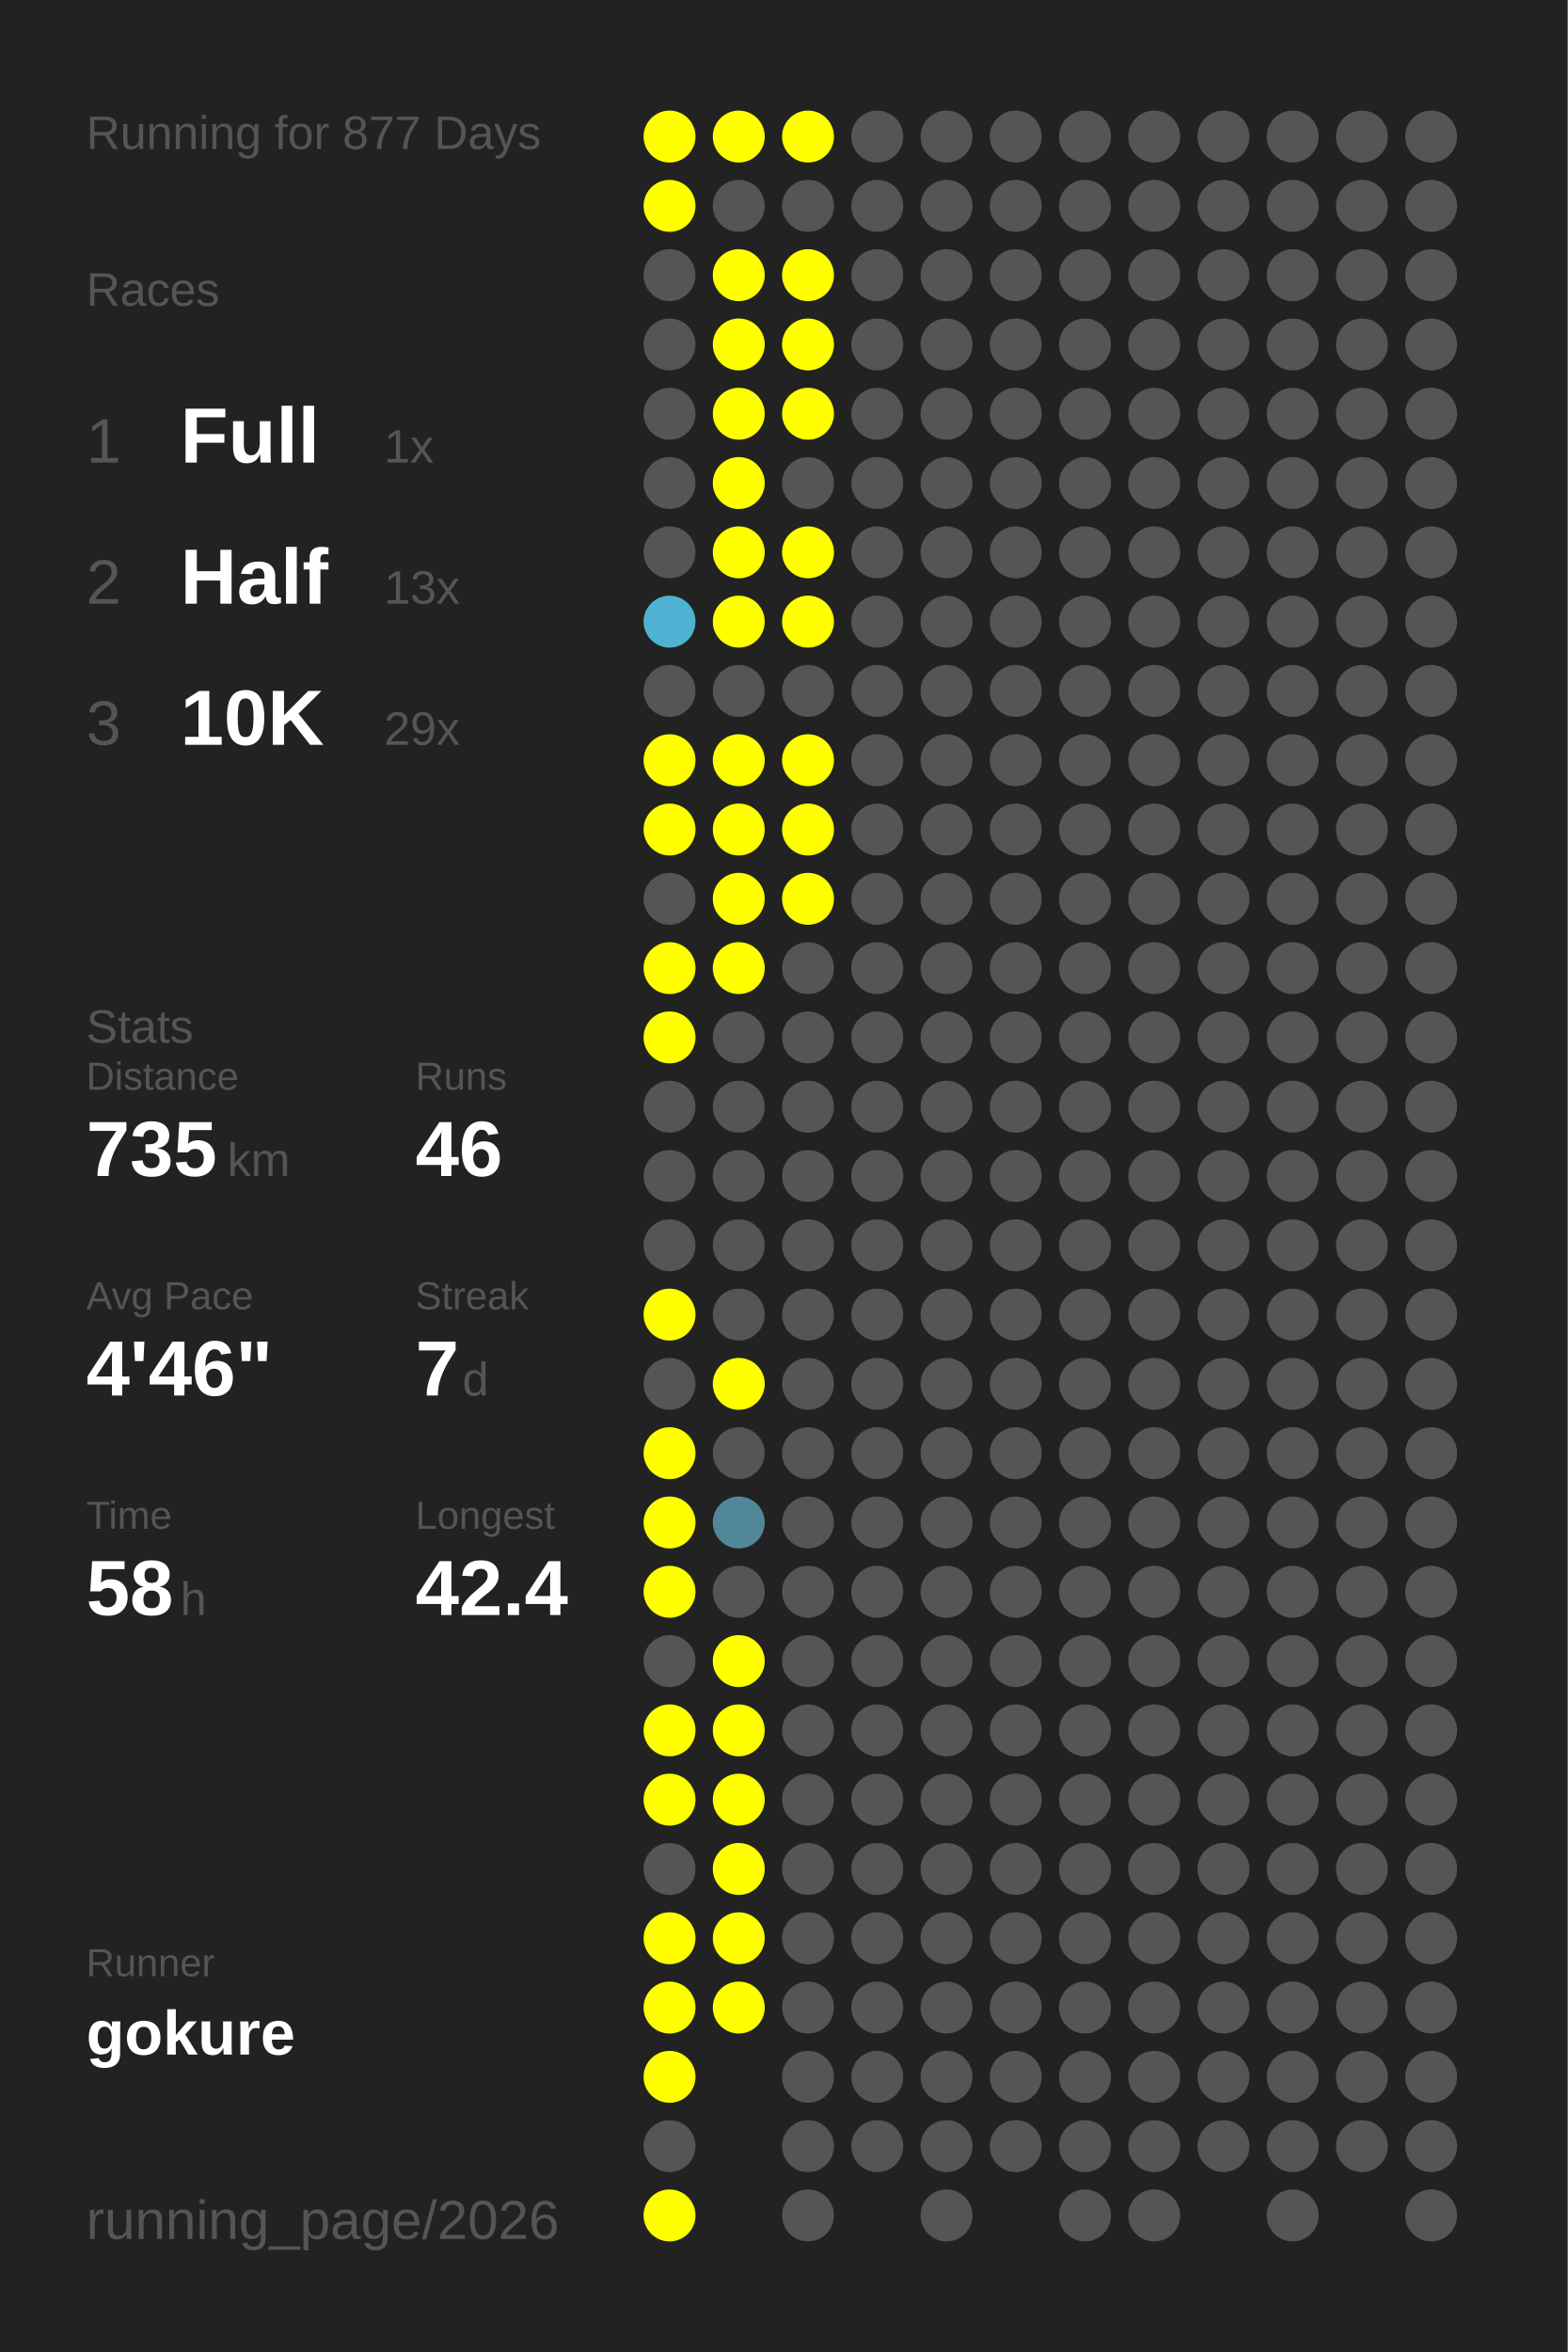
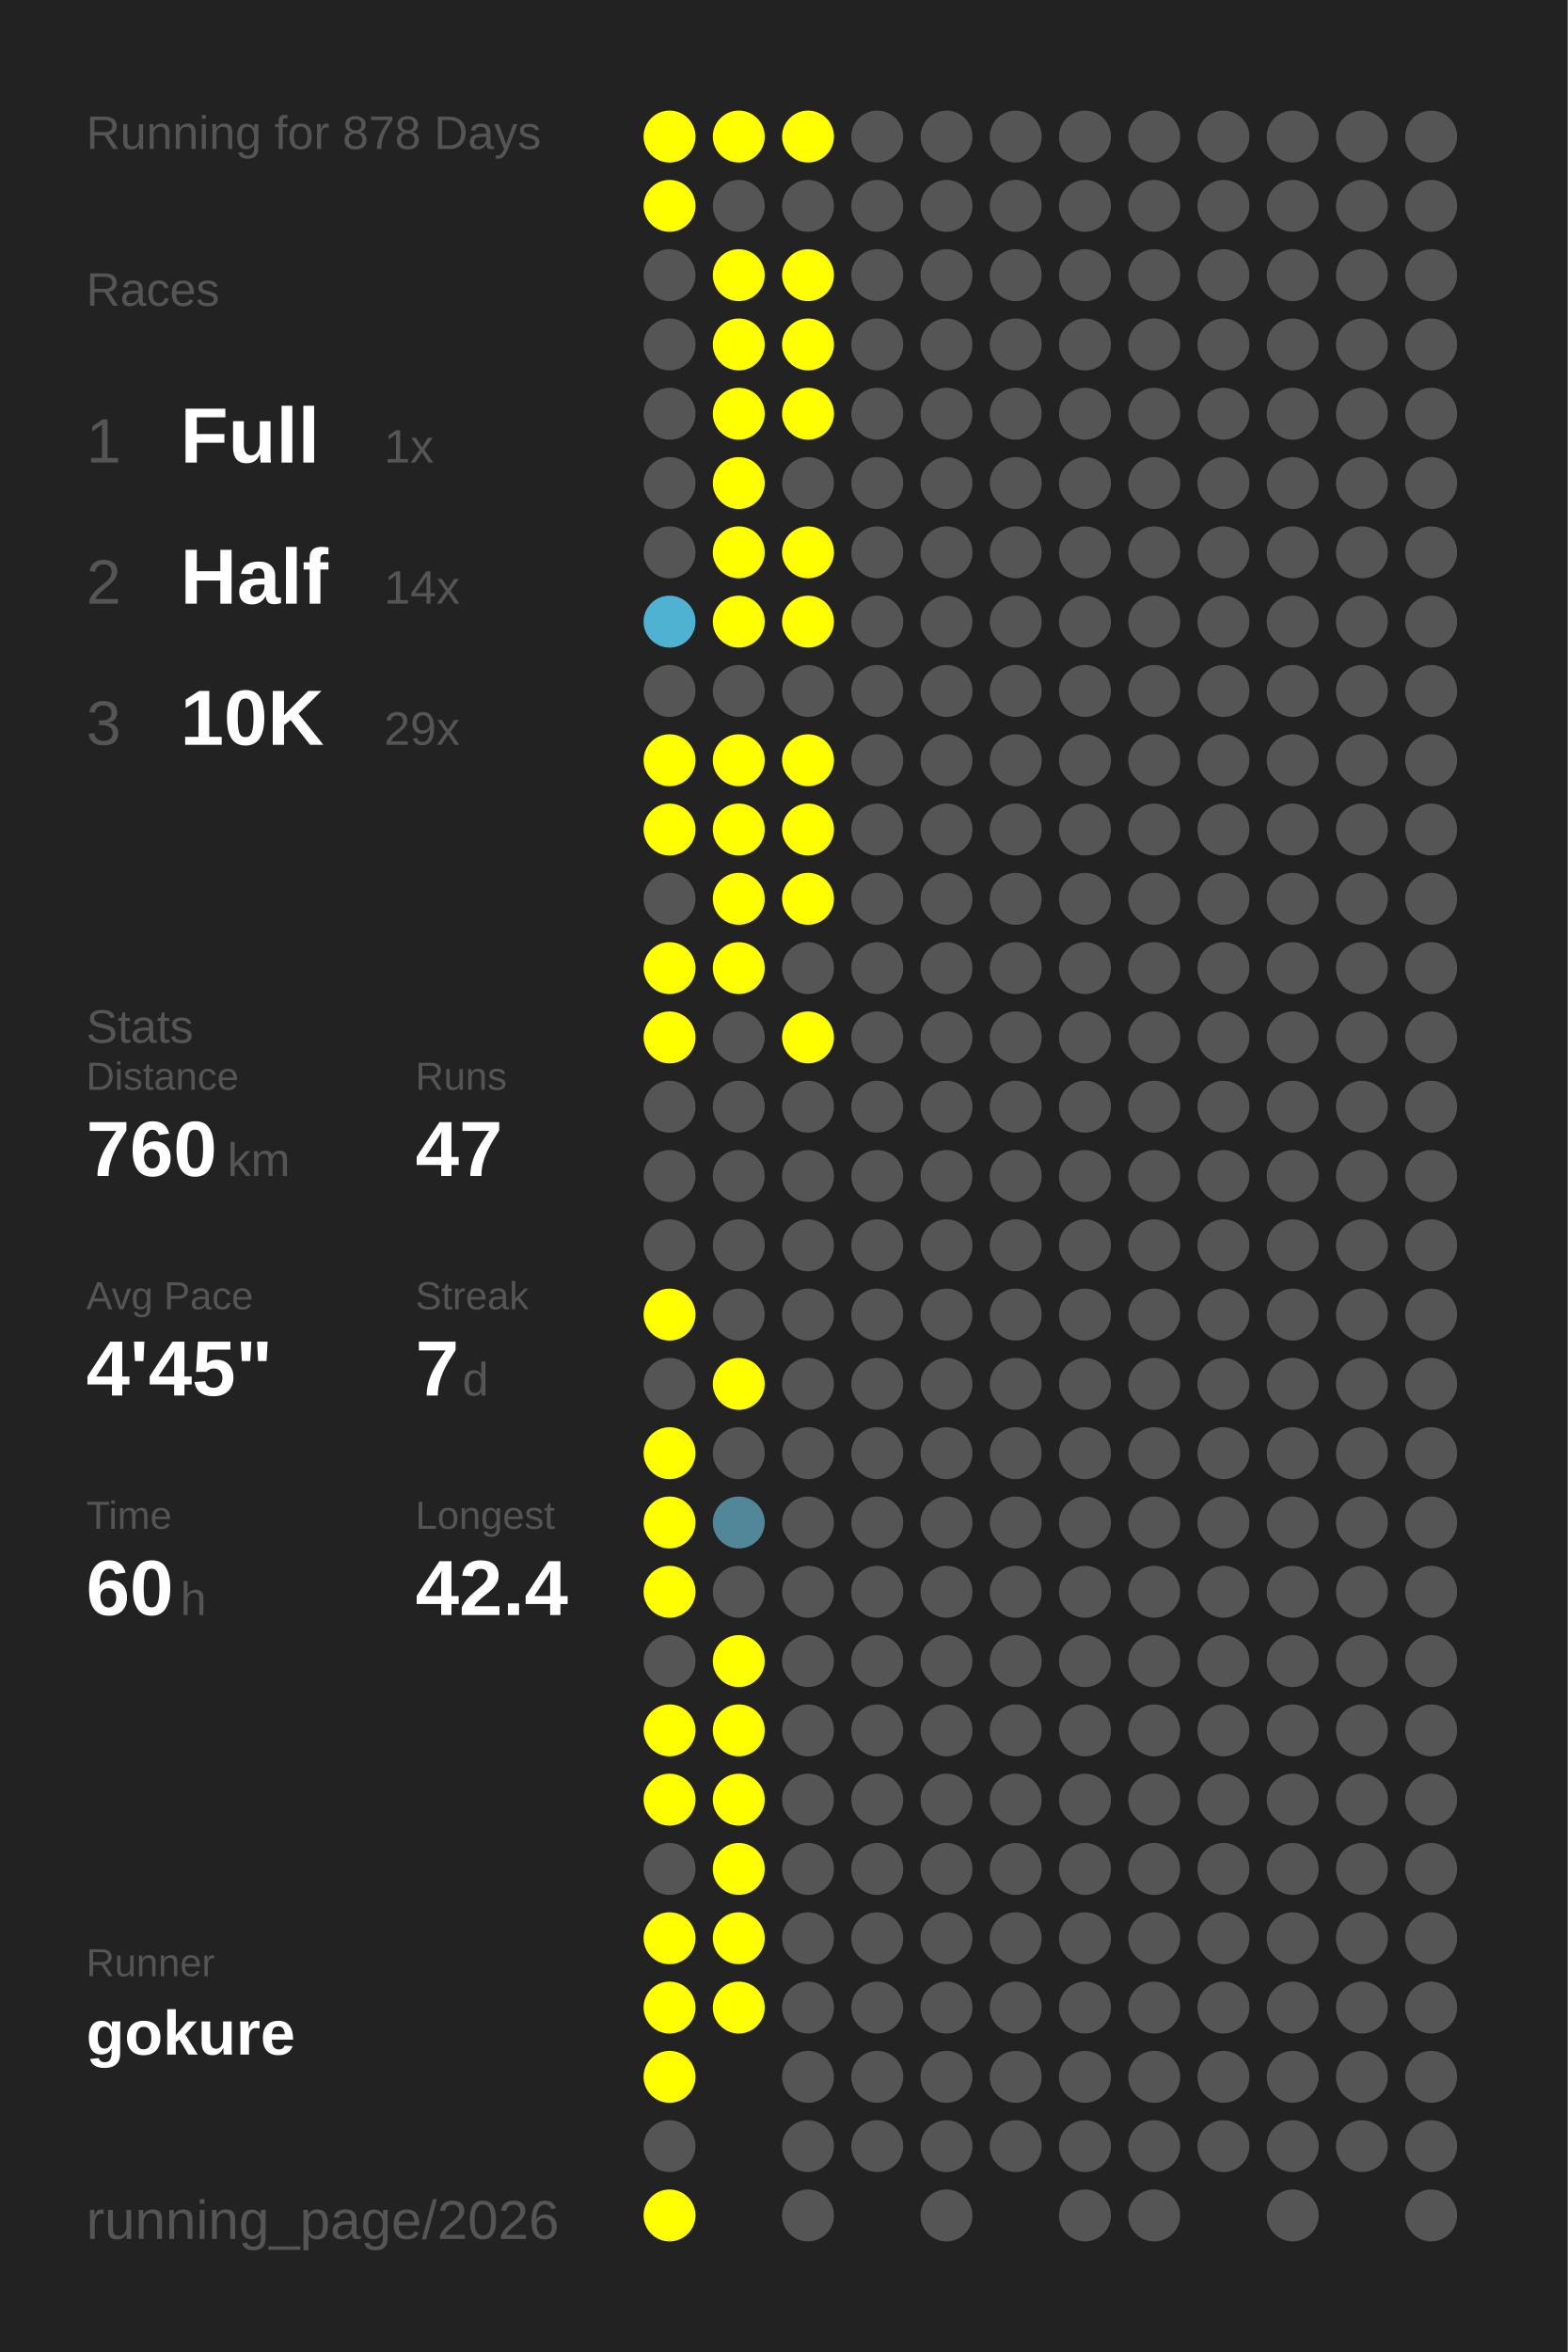
<svg xmlns="http://www.w3.org/2000/svg" baseProfile="full" height="300mm" version="1.1" viewBox="0,0,200,300" width="200mm">
  <defs />
  <rect fill="#222222" height="300" width="200" x="0" y="0" />
-   <text fill="#555555" style="font-size:6px; font-family:Arial;" x="11" y="19">Running for 877 Days</text>
+   <text fill="#555555" style="font-size:6px; font-family:Arial;" x="11" y="19">Running for 878 Days</text>
  <text fill="#555555" style="font-size:6px; font-family:Arial;" x="11" y="39">Races</text>
  <text fill="#555555" style="font-size:8px; font-family:Arial;" x="11" y="59">1</text>
  <text fill="#FFFFFF" style="font-size:10px; font-family:Arial; font-weight:bold;" x="23" y="59">Full</text>
  <text fill="#555555" style="font-size:6px; font-family:Arial;" x="49" y="59">1x</text>
  <text fill="#555555" style="font-size:8px; font-family:Arial;" x="11" y="77">2</text>
  <text fill="#FFFFFF" style="font-size:10px; font-family:Arial; font-weight:bold;" x="23" y="77">Half</text>
-   <text fill="#555555" style="font-size:6px; font-family:Arial;" x="49" y="77">13x</text>
+   <text fill="#555555" style="font-size:6px; font-family:Arial;" x="49" y="77">14x</text>
  <text fill="#555555" style="font-size:8px; font-family:Arial;" x="11" y="95">3</text>
  <text fill="#FFFFFF" style="font-size:10px; font-family:Arial; font-weight:bold;" x="23" y="95">10K</text>
  <text fill="#555555" style="font-size:6px; font-family:Arial;" x="49" y="95">29x</text>
  <text fill="#555555" style="font-size:6px; font-family:Arial;" x="11" y="133">Stats</text>
  <text fill="#555555" style="font-size:5px; font-family:Arial;" x="11" y="139">Distance</text>
-   <text fill="#FFFFFF" style="font-size:10px; font-family:Arial; font-weight:bold;" x="11" y="150">735</text>
+   <text fill="#FFFFFF" style="font-size:10px; font-family:Arial; font-weight:bold;" x="11" y="150">760</text>
  <text fill="#555555" style="font-size:6px; font-family:Arial;" x="29" y="150">km</text>
  <text fill="#555555" style="font-size:5px; font-family:Arial;" x="53" y="139">Runs</text>
-   <text fill="#FFFFFF" style="font-size:10px; font-family:Arial; font-weight:bold;" x="53" y="150">46</text>
+   <text fill="#FFFFFF" style="font-size:10px; font-family:Arial; font-weight:bold;" x="53" y="150">47</text>
  <text fill="#555555" style="font-size:5px; font-family:Arial;" x="11" y="167">Avg Pace</text>
-   <text fill="#FFFFFF" style="font-size:10px; font-family:Arial; font-weight:bold;" x="11" y="178">4'46"</text>
+   <text fill="#FFFFFF" style="font-size:10px; font-family:Arial; font-weight:bold;" x="11" y="178">4'45"</text>
  <text fill="#555555" style="font-size:5px; font-family:Arial;" x="53" y="167">Streak</text>
  <text fill="#FFFFFF" style="font-size:10px; font-family:Arial; font-weight:bold;" x="53" y="178">7</text>
  <text fill="#555555" style="font-size:6px; font-family:Arial;" x="59" y="178">d</text>
  <text fill="#555555" style="font-size:5px; font-family:Arial;" x="11" y="195">Time</text>
-   <text fill="#FFFFFF" style="font-size:10px; font-family:Arial; font-weight:bold;" x="11" y="206">58</text>
+   <text fill="#FFFFFF" style="font-size:10px; font-family:Arial; font-weight:bold;" x="11" y="206">60</text>
  <text fill="#555555" style="font-size:6px; font-family:Arial;" x="23" y="206">h</text>
  <text fill="#555555" style="font-size:5px; font-family:Arial;" x="53" y="195">Longest</text>
  <text fill="#FFFFFF" style="font-size:10px; font-family:Arial; font-weight:bold;" x="53" y="206">42.4</text>
  <text fill="#555555" style="font-size:5px; font-family:Arial;" x="11" y="252.065">Runner</text>
  <text fill="#FFFFFF" style="font-size:8px; font-family:Arial; font-weight:bold;" x="11" y="262.065">gokure</text>
  <text fill="#555555" style="font-size:7px; font-family:Arial;" x="11" y="285.581">running_page/2026</text>
  <circle cx="85.417" cy="17.419" fill="#FFFF00" r="3.312" />
  <circle cx="85.417" cy="26.258" fill="#FFFF00" r="3.312" />
  <circle cx="85.417" cy="35.097" fill="#555555" r="3.312" />
  <circle cx="85.417" cy="43.935" fill="#555555" r="3.312" />
  <circle cx="85.417" cy="52.774" fill="#555555" r="3.312" />
  <circle cx="85.417" cy="61.613" fill="#555555" r="3.312" />
  <circle cx="85.417" cy="70.452" fill="#555555" r="3.312" />
  <circle cx="85.417" cy="79.29" fill="#4fb2d3" r="3.312" />
  <circle cx="85.417" cy="88.129" fill="#555555" r="3.312" />
  <circle cx="85.417" cy="96.968" fill="#FFFF00" r="3.312" />
  <circle cx="85.417" cy="105.806" fill="#FFFF00" r="3.312" />
  <circle cx="85.417" cy="114.645" fill="#555555" r="3.312" />
  <circle cx="85.417" cy="123.484" fill="#FFFF00" r="3.312" />
  <circle cx="85.417" cy="132.323" fill="#FFFF00" r="3.312" />
  <circle cx="85.417" cy="141.161" fill="#555555" r="3.312" />
  <circle cx="85.417" cy="150" fill="#555555" r="3.312" />
  <circle cx="85.417" cy="158.839" fill="#555555" r="3.312" />
  <circle cx="85.417" cy="167.677" fill="#FFFF00" r="3.312" />
  <circle cx="85.417" cy="176.516" fill="#555555" r="3.312" />
  <circle cx="85.417" cy="185.355" fill="#FFFF00" r="3.312" />
  <circle cx="85.417" cy="194.194" fill="#FFFF00" r="3.312" />
  <circle cx="85.417" cy="203.032" fill="#FFFF00" r="3.312" />
  <circle cx="85.417" cy="211.871" fill="#555555" r="3.312" />
  <circle cx="85.417" cy="220.71" fill="#FFFF00" r="3.312" />
  <circle cx="85.417" cy="229.548" fill="#FFFF00" r="3.312" />
  <circle cx="85.417" cy="238.387" fill="#555555" r="3.312" />
  <circle cx="85.417" cy="247.226" fill="#FFFF00" r="3.312" />
  <circle cx="85.417" cy="256.065" fill="#FFFF00" r="3.312" />
  <circle cx="85.417" cy="264.903" fill="#FFFF00" r="3.312" />
  <circle cx="85.417" cy="273.742" fill="#555555" r="3.312" />
  <circle cx="85.417" cy="282.581" fill="#FFFF00" r="3.312" />
  <circle cx="94.25" cy="17.419" fill="#FFFF00" r="3.312" />
  <circle cx="94.25" cy="26.258" fill="#555555" r="3.312" />
  <circle cx="94.25" cy="35.097" fill="#FFFF00" r="3.312" />
  <circle cx="94.25" cy="43.935" fill="#FFFF00" r="3.312" />
  <circle cx="94.25" cy="52.774" fill="#FFFF00" r="3.312" />
  <circle cx="94.25" cy="61.613" fill="#FFFF00" r="3.312" />
  <circle cx="94.25" cy="70.452" fill="#FFFF00" r="3.312" />
  <circle cx="94.25" cy="79.29" fill="#FFFF00" r="3.312" />
  <circle cx="94.25" cy="88.129" fill="#555555" r="3.312" />
  <circle cx="94.25" cy="96.968" fill="#FFFF00" r="3.312" />
  <circle cx="94.25" cy="105.806" fill="#FFFF00" r="3.312" />
  <circle cx="94.25" cy="114.645" fill="#FFFF00" r="3.312" />
  <circle cx="94.25" cy="123.484" fill="#FFFF00" r="3.312" />
  <circle cx="94.25" cy="132.323" fill="#555555" r="3.312" />
  <circle cx="94.25" cy="141.161" fill="#555555" r="3.312" />
  <circle cx="94.25" cy="150" fill="#555555" r="3.312" />
  <circle cx="94.25" cy="158.839" fill="#555555" r="3.312" />
  <circle cx="94.25" cy="167.677" fill="#555555" r="3.312" />
  <circle cx="94.25" cy="176.516" fill="#FFFF00" r="3.312" />
  <circle cx="94.25" cy="185.355" fill="#555555" r="3.312" />
  <circle cx="94.25" cy="194.194" fill="#518799" r="3.312" />
  <circle cx="94.25" cy="203.032" fill="#555555" r="3.312" />
  <circle cx="94.25" cy="211.871" fill="#FFFF00" r="3.312" />
  <circle cx="94.25" cy="220.71" fill="#FFFF00" r="3.312" />
  <circle cx="94.25" cy="229.548" fill="#FFFF00" r="3.312" />
  <circle cx="94.25" cy="238.387" fill="#FFFF00" r="3.312" />
  <circle cx="94.25" cy="247.226" fill="#FFFF00" r="3.312" />
  <circle cx="94.25" cy="256.065" fill="#FFFF00" r="3.312" />
  <circle cx="103.083" cy="17.419" fill="#FFFF00" r="3.312" />
  <circle cx="103.083" cy="26.258" fill="#555555" r="3.312" />
  <circle cx="103.083" cy="35.097" fill="#FFFF00" r="3.312" />
  <circle cx="103.083" cy="43.935" fill="#FFFF00" r="3.312" />
  <circle cx="103.083" cy="52.774" fill="#FFFF00" r="3.312" />
  <circle cx="103.083" cy="61.613" fill="#555555" r="3.312" />
  <circle cx="103.083" cy="70.452" fill="#FFFF00" r="3.312" />
  <circle cx="103.083" cy="79.29" fill="#FFFF00" r="3.312" />
  <circle cx="103.083" cy="88.129" fill="#555555" r="3.312" />
  <circle cx="103.083" cy="96.968" fill="#FFFF00" r="3.312" />
  <circle cx="103.083" cy="105.806" fill="#FFFF00" r="3.312" />
  <circle cx="103.083" cy="114.645" fill="#FFFF00" r="3.312" />
  <circle cx="103.083" cy="123.484" fill="#555555" r="3.312" />
-   <circle cx="103.083" cy="132.323" fill="#555555" r="3.312" />
+   <circle cx="103.083" cy="132.323" fill="#FFFF00" r="3.312" />
  <circle cx="103.083" cy="141.161" fill="#555555" r="3.312" />
  <circle cx="103.083" cy="150" fill="#555555" r="3.312" />
  <circle cx="103.083" cy="158.839" fill="#555555" r="3.312" />
  <circle cx="103.083" cy="167.677" fill="#555555" r="3.312" />
  <circle cx="103.083" cy="176.516" fill="#555555" r="3.312" />
  <circle cx="103.083" cy="185.355" fill="#555555" r="3.312" />
  <circle cx="103.083" cy="194.194" fill="#555555" r="3.312" />
  <circle cx="103.083" cy="203.032" fill="#555555" r="3.312" />
  <circle cx="103.083" cy="211.871" fill="#555555" r="3.312" />
  <circle cx="103.083" cy="220.71" fill="#555555" r="3.312" />
  <circle cx="103.083" cy="229.548" fill="#555555" r="3.312" />
  <circle cx="103.083" cy="238.387" fill="#555555" r="3.312" />
  <circle cx="103.083" cy="247.226" fill="#555555" r="3.312" />
  <circle cx="103.083" cy="256.065" fill="#555555" r="3.312" />
  <circle cx="103.083" cy="264.903" fill="#555555" r="3.312" />
  <circle cx="103.083" cy="273.742" fill="#555555" r="3.312" />
  <circle cx="103.083" cy="282.581" fill="#555555" r="3.312" />
  <circle cx="111.917" cy="17.419" fill="#555555" r="3.312" />
  <circle cx="111.917" cy="26.258" fill="#555555" r="3.312" />
  <circle cx="111.917" cy="35.097" fill="#555555" r="3.312" />
  <circle cx="111.917" cy="43.935" fill="#555555" r="3.312" />
  <circle cx="111.917" cy="52.774" fill="#555555" r="3.312" />
  <circle cx="111.917" cy="61.613" fill="#555555" r="3.312" />
  <circle cx="111.917" cy="70.452" fill="#555555" r="3.312" />
  <circle cx="111.917" cy="79.29" fill="#555555" r="3.312" />
  <circle cx="111.917" cy="88.129" fill="#555555" r="3.312" />
  <circle cx="111.917" cy="96.968" fill="#555555" r="3.312" />
  <circle cx="111.917" cy="105.806" fill="#555555" r="3.312" />
  <circle cx="111.917" cy="114.645" fill="#555555" r="3.312" />
  <circle cx="111.917" cy="123.484" fill="#555555" r="3.312" />
  <circle cx="111.917" cy="132.323" fill="#555555" r="3.312" />
  <circle cx="111.917" cy="141.161" fill="#555555" r="3.312" />
  <circle cx="111.917" cy="150" fill="#555555" r="3.312" />
  <circle cx="111.917" cy="158.839" fill="#555555" r="3.312" />
  <circle cx="111.917" cy="167.677" fill="#555555" r="3.312" />
  <circle cx="111.917" cy="176.516" fill="#555555" r="3.312" />
  <circle cx="111.917" cy="185.355" fill="#555555" r="3.312" />
  <circle cx="111.917" cy="194.194" fill="#555555" r="3.312" />
  <circle cx="111.917" cy="203.032" fill="#555555" r="3.312" />
  <circle cx="111.917" cy="211.871" fill="#555555" r="3.312" />
  <circle cx="111.917" cy="220.71" fill="#555555" r="3.312" />
  <circle cx="111.917" cy="229.548" fill="#555555" r="3.312" />
  <circle cx="111.917" cy="238.387" fill="#555555" r="3.312" />
  <circle cx="111.917" cy="247.226" fill="#555555" r="3.312" />
  <circle cx="111.917" cy="256.065" fill="#555555" r="3.312" />
  <circle cx="111.917" cy="264.903" fill="#555555" r="3.312" />
  <circle cx="111.917" cy="273.742" fill="#555555" r="3.312" />
  <circle cx="120.75" cy="17.419" fill="#555555" r="3.312" />
  <circle cx="120.75" cy="26.258" fill="#555555" r="3.312" />
  <circle cx="120.75" cy="35.097" fill="#555555" r="3.312" />
  <circle cx="120.75" cy="43.935" fill="#555555" r="3.312" />
  <circle cx="120.75" cy="52.774" fill="#555555" r="3.312" />
  <circle cx="120.75" cy="61.613" fill="#555555" r="3.312" />
  <circle cx="120.75" cy="70.452" fill="#555555" r="3.312" />
  <circle cx="120.75" cy="79.29" fill="#555555" r="3.312" />
  <circle cx="120.75" cy="88.129" fill="#555555" r="3.312" />
  <circle cx="120.75" cy="96.968" fill="#555555" r="3.312" />
  <circle cx="120.75" cy="105.806" fill="#555555" r="3.312" />
  <circle cx="120.75" cy="114.645" fill="#555555" r="3.312" />
  <circle cx="120.75" cy="123.484" fill="#555555" r="3.312" />
  <circle cx="120.75" cy="132.323" fill="#555555" r="3.312" />
  <circle cx="120.75" cy="141.161" fill="#555555" r="3.312" />
  <circle cx="120.75" cy="150" fill="#555555" r="3.312" />
  <circle cx="120.75" cy="158.839" fill="#555555" r="3.312" />
  <circle cx="120.75" cy="167.677" fill="#555555" r="3.312" />
  <circle cx="120.75" cy="176.516" fill="#555555" r="3.312" />
  <circle cx="120.75" cy="185.355" fill="#555555" r="3.312" />
  <circle cx="120.75" cy="194.194" fill="#555555" r="3.312" />
  <circle cx="120.75" cy="203.032" fill="#555555" r="3.312" />
  <circle cx="120.75" cy="211.871" fill="#555555" r="3.312" />
  <circle cx="120.75" cy="220.71" fill="#555555" r="3.312" />
  <circle cx="120.75" cy="229.548" fill="#555555" r="3.312" />
  <circle cx="120.75" cy="238.387" fill="#555555" r="3.312" />
  <circle cx="120.75" cy="247.226" fill="#555555" r="3.312" />
  <circle cx="120.75" cy="256.065" fill="#555555" r="3.312" />
  <circle cx="120.75" cy="264.903" fill="#555555" r="3.312" />
  <circle cx="120.75" cy="273.742" fill="#555555" r="3.312" />
  <circle cx="120.75" cy="282.581" fill="#555555" r="3.312" />
  <circle cx="129.583" cy="17.419" fill="#555555" r="3.312" />
  <circle cx="129.583" cy="26.258" fill="#555555" r="3.312" />
  <circle cx="129.583" cy="35.097" fill="#555555" r="3.312" />
  <circle cx="129.583" cy="43.935" fill="#555555" r="3.312" />
  <circle cx="129.583" cy="52.774" fill="#555555" r="3.312" />
  <circle cx="129.583" cy="61.613" fill="#555555" r="3.312" />
  <circle cx="129.583" cy="70.452" fill="#555555" r="3.312" />
  <circle cx="129.583" cy="79.29" fill="#555555" r="3.312" />
  <circle cx="129.583" cy="88.129" fill="#555555" r="3.312" />
  <circle cx="129.583" cy="96.968" fill="#555555" r="3.312" />
  <circle cx="129.583" cy="105.806" fill="#555555" r="3.312" />
  <circle cx="129.583" cy="114.645" fill="#555555" r="3.312" />
  <circle cx="129.583" cy="123.484" fill="#555555" r="3.312" />
  <circle cx="129.583" cy="132.323" fill="#555555" r="3.312" />
  <circle cx="129.583" cy="141.161" fill="#555555" r="3.312" />
  <circle cx="129.583" cy="150" fill="#555555" r="3.312" />
  <circle cx="129.583" cy="158.839" fill="#555555" r="3.312" />
  <circle cx="129.583" cy="167.677" fill="#555555" r="3.312" />
  <circle cx="129.583" cy="176.516" fill="#555555" r="3.312" />
  <circle cx="129.583" cy="185.355" fill="#555555" r="3.312" />
  <circle cx="129.583" cy="194.194" fill="#555555" r="3.312" />
  <circle cx="129.583" cy="203.032" fill="#555555" r="3.312" />
  <circle cx="129.583" cy="211.871" fill="#555555" r="3.312" />
  <circle cx="129.583" cy="220.71" fill="#555555" r="3.312" />
  <circle cx="129.583" cy="229.548" fill="#555555" r="3.312" />
  <circle cx="129.583" cy="238.387" fill="#555555" r="3.312" />
  <circle cx="129.583" cy="247.226" fill="#555555" r="3.312" />
  <circle cx="129.583" cy="256.065" fill="#555555" r="3.312" />
  <circle cx="129.583" cy="264.903" fill="#555555" r="3.312" />
  <circle cx="129.583" cy="273.742" fill="#555555" r="3.312" />
  <circle cx="138.417" cy="17.419" fill="#555555" r="3.312" />
  <circle cx="138.417" cy="26.258" fill="#555555" r="3.312" />
  <circle cx="138.417" cy="35.097" fill="#555555" r="3.312" />
  <circle cx="138.417" cy="43.935" fill="#555555" r="3.312" />
  <circle cx="138.417" cy="52.774" fill="#555555" r="3.312" />
  <circle cx="138.417" cy="61.613" fill="#555555" r="3.312" />
  <circle cx="138.417" cy="70.452" fill="#555555" r="3.312" />
  <circle cx="138.417" cy="79.29" fill="#555555" r="3.312" />
  <circle cx="138.417" cy="88.129" fill="#555555" r="3.312" />
  <circle cx="138.417" cy="96.968" fill="#555555" r="3.312" />
  <circle cx="138.417" cy="105.806" fill="#555555" r="3.312" />
  <circle cx="138.417" cy="114.645" fill="#555555" r="3.312" />
  <circle cx="138.417" cy="123.484" fill="#555555" r="3.312" />
  <circle cx="138.417" cy="132.323" fill="#555555" r="3.312" />
  <circle cx="138.417" cy="141.161" fill="#555555" r="3.312" />
  <circle cx="138.417" cy="150" fill="#555555" r="3.312" />
  <circle cx="138.417" cy="158.839" fill="#555555" r="3.312" />
  <circle cx="138.417" cy="167.677" fill="#555555" r="3.312" />
  <circle cx="138.417" cy="176.516" fill="#555555" r="3.312" />
  <circle cx="138.417" cy="185.355" fill="#555555" r="3.312" />
  <circle cx="138.417" cy="194.194" fill="#555555" r="3.312" />
  <circle cx="138.417" cy="203.032" fill="#555555" r="3.312" />
  <circle cx="138.417" cy="211.871" fill="#555555" r="3.312" />
  <circle cx="138.417" cy="220.71" fill="#555555" r="3.312" />
  <circle cx="138.417" cy="229.548" fill="#555555" r="3.312" />
  <circle cx="138.417" cy="238.387" fill="#555555" r="3.312" />
  <circle cx="138.417" cy="247.226" fill="#555555" r="3.312" />
  <circle cx="138.417" cy="256.065" fill="#555555" r="3.312" />
  <circle cx="138.417" cy="264.903" fill="#555555" r="3.312" />
  <circle cx="138.417" cy="273.742" fill="#555555" r="3.312" />
  <circle cx="138.417" cy="282.581" fill="#555555" r="3.312" />
  <circle cx="147.25" cy="17.419" fill="#555555" r="3.312" />
  <circle cx="147.25" cy="26.258" fill="#555555" r="3.312" />
  <circle cx="147.25" cy="35.097" fill="#555555" r="3.312" />
  <circle cx="147.25" cy="43.935" fill="#555555" r="3.312" />
  <circle cx="147.25" cy="52.774" fill="#555555" r="3.312" />
  <circle cx="147.25" cy="61.613" fill="#555555" r="3.312" />
  <circle cx="147.25" cy="70.452" fill="#555555" r="3.312" />
  <circle cx="147.25" cy="79.29" fill="#555555" r="3.312" />
  <circle cx="147.25" cy="88.129" fill="#555555" r="3.312" />
  <circle cx="147.25" cy="96.968" fill="#555555" r="3.312" />
  <circle cx="147.25" cy="105.806" fill="#555555" r="3.312" />
  <circle cx="147.25" cy="114.645" fill="#555555" r="3.312" />
  <circle cx="147.25" cy="123.484" fill="#555555" r="3.312" />
  <circle cx="147.25" cy="132.323" fill="#555555" r="3.312" />
  <circle cx="147.25" cy="141.161" fill="#555555" r="3.312" />
  <circle cx="147.25" cy="150" fill="#555555" r="3.312" />
  <circle cx="147.25" cy="158.839" fill="#555555" r="3.312" />
  <circle cx="147.25" cy="167.677" fill="#555555" r="3.312" />
  <circle cx="147.25" cy="176.516" fill="#555555" r="3.312" />
  <circle cx="147.25" cy="185.355" fill="#555555" r="3.312" />
  <circle cx="147.25" cy="194.194" fill="#555555" r="3.312" />
  <circle cx="147.25" cy="203.032" fill="#555555" r="3.312" />
  <circle cx="147.25" cy="211.871" fill="#555555" r="3.312" />
  <circle cx="147.25" cy="220.71" fill="#555555" r="3.312" />
  <circle cx="147.25" cy="229.548" fill="#555555" r="3.312" />
  <circle cx="147.25" cy="238.387" fill="#555555" r="3.312" />
  <circle cx="147.25" cy="247.226" fill="#555555" r="3.312" />
  <circle cx="147.25" cy="256.065" fill="#555555" r="3.312" />
  <circle cx="147.25" cy="264.903" fill="#555555" r="3.312" />
  <circle cx="147.25" cy="273.742" fill="#555555" r="3.312" />
  <circle cx="147.25" cy="282.581" fill="#555555" r="3.312" />
  <circle cx="156.083" cy="17.419" fill="#555555" r="3.312" />
  <circle cx="156.083" cy="26.258" fill="#555555" r="3.312" />
  <circle cx="156.083" cy="35.097" fill="#555555" r="3.312" />
  <circle cx="156.083" cy="43.935" fill="#555555" r="3.312" />
  <circle cx="156.083" cy="52.774" fill="#555555" r="3.312" />
  <circle cx="156.083" cy="61.613" fill="#555555" r="3.312" />
  <circle cx="156.083" cy="70.452" fill="#555555" r="3.312" />
  <circle cx="156.083" cy="79.29" fill="#555555" r="3.312" />
  <circle cx="156.083" cy="88.129" fill="#555555" r="3.312" />
  <circle cx="156.083" cy="96.968" fill="#555555" r="3.312" />
  <circle cx="156.083" cy="105.806" fill="#555555" r="3.312" />
  <circle cx="156.083" cy="114.645" fill="#555555" r="3.312" />
  <circle cx="156.083" cy="123.484" fill="#555555" r="3.312" />
  <circle cx="156.083" cy="132.323" fill="#555555" r="3.312" />
  <circle cx="156.083" cy="141.161" fill="#555555" r="3.312" />
  <circle cx="156.083" cy="150" fill="#555555" r="3.312" />
  <circle cx="156.083" cy="158.839" fill="#555555" r="3.312" />
  <circle cx="156.083" cy="167.677" fill="#555555" r="3.312" />
  <circle cx="156.083" cy="176.516" fill="#555555" r="3.312" />
  <circle cx="156.083" cy="185.355" fill="#555555" r="3.312" />
  <circle cx="156.083" cy="194.194" fill="#555555" r="3.312" />
  <circle cx="156.083" cy="203.032" fill="#555555" r="3.312" />
  <circle cx="156.083" cy="211.871" fill="#555555" r="3.312" />
  <circle cx="156.083" cy="220.71" fill="#555555" r="3.312" />
  <circle cx="156.083" cy="229.548" fill="#555555" r="3.312" />
  <circle cx="156.083" cy="238.387" fill="#555555" r="3.312" />
  <circle cx="156.083" cy="247.226" fill="#555555" r="3.312" />
  <circle cx="156.083" cy="256.065" fill="#555555" r="3.312" />
  <circle cx="156.083" cy="264.903" fill="#555555" r="3.312" />
  <circle cx="156.083" cy="273.742" fill="#555555" r="3.312" />
  <circle cx="164.917" cy="17.419" fill="#555555" r="3.312" />
  <circle cx="164.917" cy="26.258" fill="#555555" r="3.312" />
  <circle cx="164.917" cy="35.097" fill="#555555" r="3.312" />
  <circle cx="164.917" cy="43.935" fill="#555555" r="3.312" />
  <circle cx="164.917" cy="52.774" fill="#555555" r="3.312" />
  <circle cx="164.917" cy="61.613" fill="#555555" r="3.312" />
  <circle cx="164.917" cy="70.452" fill="#555555" r="3.312" />
  <circle cx="164.917" cy="79.29" fill="#555555" r="3.312" />
  <circle cx="164.917" cy="88.129" fill="#555555" r="3.312" />
  <circle cx="164.917" cy="96.968" fill="#555555" r="3.312" />
  <circle cx="164.917" cy="105.806" fill="#555555" r="3.312" />
  <circle cx="164.917" cy="114.645" fill="#555555" r="3.312" />
  <circle cx="164.917" cy="123.484" fill="#555555" r="3.312" />
  <circle cx="164.917" cy="132.323" fill="#555555" r="3.312" />
  <circle cx="164.917" cy="141.161" fill="#555555" r="3.312" />
  <circle cx="164.917" cy="150" fill="#555555" r="3.312" />
  <circle cx="164.917" cy="158.839" fill="#555555" r="3.312" />
  <circle cx="164.917" cy="167.677" fill="#555555" r="3.312" />
  <circle cx="164.917" cy="176.516" fill="#555555" r="3.312" />
  <circle cx="164.917" cy="185.355" fill="#555555" r="3.312" />
  <circle cx="164.917" cy="194.194" fill="#555555" r="3.312" />
  <circle cx="164.917" cy="203.032" fill="#555555" r="3.312" />
  <circle cx="164.917" cy="211.871" fill="#555555" r="3.312" />
  <circle cx="164.917" cy="220.71" fill="#555555" r="3.312" />
  <circle cx="164.917" cy="229.548" fill="#555555" r="3.312" />
  <circle cx="164.917" cy="238.387" fill="#555555" r="3.312" />
  <circle cx="164.917" cy="247.226" fill="#555555" r="3.312" />
  <circle cx="164.917" cy="256.065" fill="#555555" r="3.312" />
  <circle cx="164.917" cy="264.903" fill="#555555" r="3.312" />
  <circle cx="164.917" cy="273.742" fill="#555555" r="3.312" />
  <circle cx="164.917" cy="282.581" fill="#555555" r="3.312" />
  <circle cx="173.75" cy="17.419" fill="#555555" r="3.312" />
  <circle cx="173.75" cy="26.258" fill="#555555" r="3.312" />
  <circle cx="173.75" cy="35.097" fill="#555555" r="3.312" />
  <circle cx="173.75" cy="43.935" fill="#555555" r="3.312" />
  <circle cx="173.75" cy="52.774" fill="#555555" r="3.312" />
  <circle cx="173.75" cy="61.613" fill="#555555" r="3.312" />
  <circle cx="173.75" cy="70.452" fill="#555555" r="3.312" />
  <circle cx="173.75" cy="79.29" fill="#555555" r="3.312" />
  <circle cx="173.75" cy="88.129" fill="#555555" r="3.312" />
  <circle cx="173.75" cy="96.968" fill="#555555" r="3.312" />
  <circle cx="173.75" cy="105.806" fill="#555555" r="3.312" />
  <circle cx="173.75" cy="114.645" fill="#555555" r="3.312" />
  <circle cx="173.75" cy="123.484" fill="#555555" r="3.312" />
  <circle cx="173.75" cy="132.323" fill="#555555" r="3.312" />
  <circle cx="173.75" cy="141.161" fill="#555555" r="3.312" />
  <circle cx="173.75" cy="150" fill="#555555" r="3.312" />
  <circle cx="173.75" cy="158.839" fill="#555555" r="3.312" />
  <circle cx="173.75" cy="167.677" fill="#555555" r="3.312" />
  <circle cx="173.75" cy="176.516" fill="#555555" r="3.312" />
  <circle cx="173.75" cy="185.355" fill="#555555" r="3.312" />
  <circle cx="173.75" cy="194.194" fill="#555555" r="3.312" />
  <circle cx="173.75" cy="203.032" fill="#555555" r="3.312" />
  <circle cx="173.75" cy="211.871" fill="#555555" r="3.312" />
  <circle cx="173.75" cy="220.71" fill="#555555" r="3.312" />
  <circle cx="173.75" cy="229.548" fill="#555555" r="3.312" />
  <circle cx="173.75" cy="238.387" fill="#555555" r="3.312" />
  <circle cx="173.75" cy="247.226" fill="#555555" r="3.312" />
  <circle cx="173.75" cy="256.065" fill="#555555" r="3.312" />
  <circle cx="173.75" cy="264.903" fill="#555555" r="3.312" />
  <circle cx="173.75" cy="273.742" fill="#555555" r="3.312" />
  <circle cx="182.583" cy="17.419" fill="#555555" r="3.312" />
  <circle cx="182.583" cy="26.258" fill="#555555" r="3.312" />
  <circle cx="182.583" cy="35.097" fill="#555555" r="3.312" />
  <circle cx="182.583" cy="43.935" fill="#555555" r="3.312" />
  <circle cx="182.583" cy="52.774" fill="#555555" r="3.312" />
  <circle cx="182.583" cy="61.613" fill="#555555" r="3.312" />
  <circle cx="182.583" cy="70.452" fill="#555555" r="3.312" />
  <circle cx="182.583" cy="79.29" fill="#555555" r="3.312" />
  <circle cx="182.583" cy="88.129" fill="#555555" r="3.312" />
  <circle cx="182.583" cy="96.968" fill="#555555" r="3.312" />
  <circle cx="182.583" cy="105.806" fill="#555555" r="3.312" />
  <circle cx="182.583" cy="114.645" fill="#555555" r="3.312" />
  <circle cx="182.583" cy="123.484" fill="#555555" r="3.312" />
  <circle cx="182.583" cy="132.323" fill="#555555" r="3.312" />
  <circle cx="182.583" cy="141.161" fill="#555555" r="3.312" />
  <circle cx="182.583" cy="150" fill="#555555" r="3.312" />
  <circle cx="182.583" cy="158.839" fill="#555555" r="3.312" />
  <circle cx="182.583" cy="167.677" fill="#555555" r="3.312" />
  <circle cx="182.583" cy="176.516" fill="#555555" r="3.312" />
  <circle cx="182.583" cy="185.355" fill="#555555" r="3.312" />
  <circle cx="182.583" cy="194.194" fill="#555555" r="3.312" />
  <circle cx="182.583" cy="203.032" fill="#555555" r="3.312" />
  <circle cx="182.583" cy="211.871" fill="#555555" r="3.312" />
  <circle cx="182.583" cy="220.71" fill="#555555" r="3.312" />
  <circle cx="182.583" cy="229.548" fill="#555555" r="3.312" />
  <circle cx="182.583" cy="238.387" fill="#555555" r="3.312" />
  <circle cx="182.583" cy="247.226" fill="#555555" r="3.312" />
  <circle cx="182.583" cy="256.065" fill="#555555" r="3.312" />
  <circle cx="182.583" cy="264.903" fill="#555555" r="3.312" />
  <circle cx="182.583" cy="273.742" fill="#555555" r="3.312" />
  <circle cx="182.583" cy="282.581" fill="#555555" r="3.312" />
</svg>
